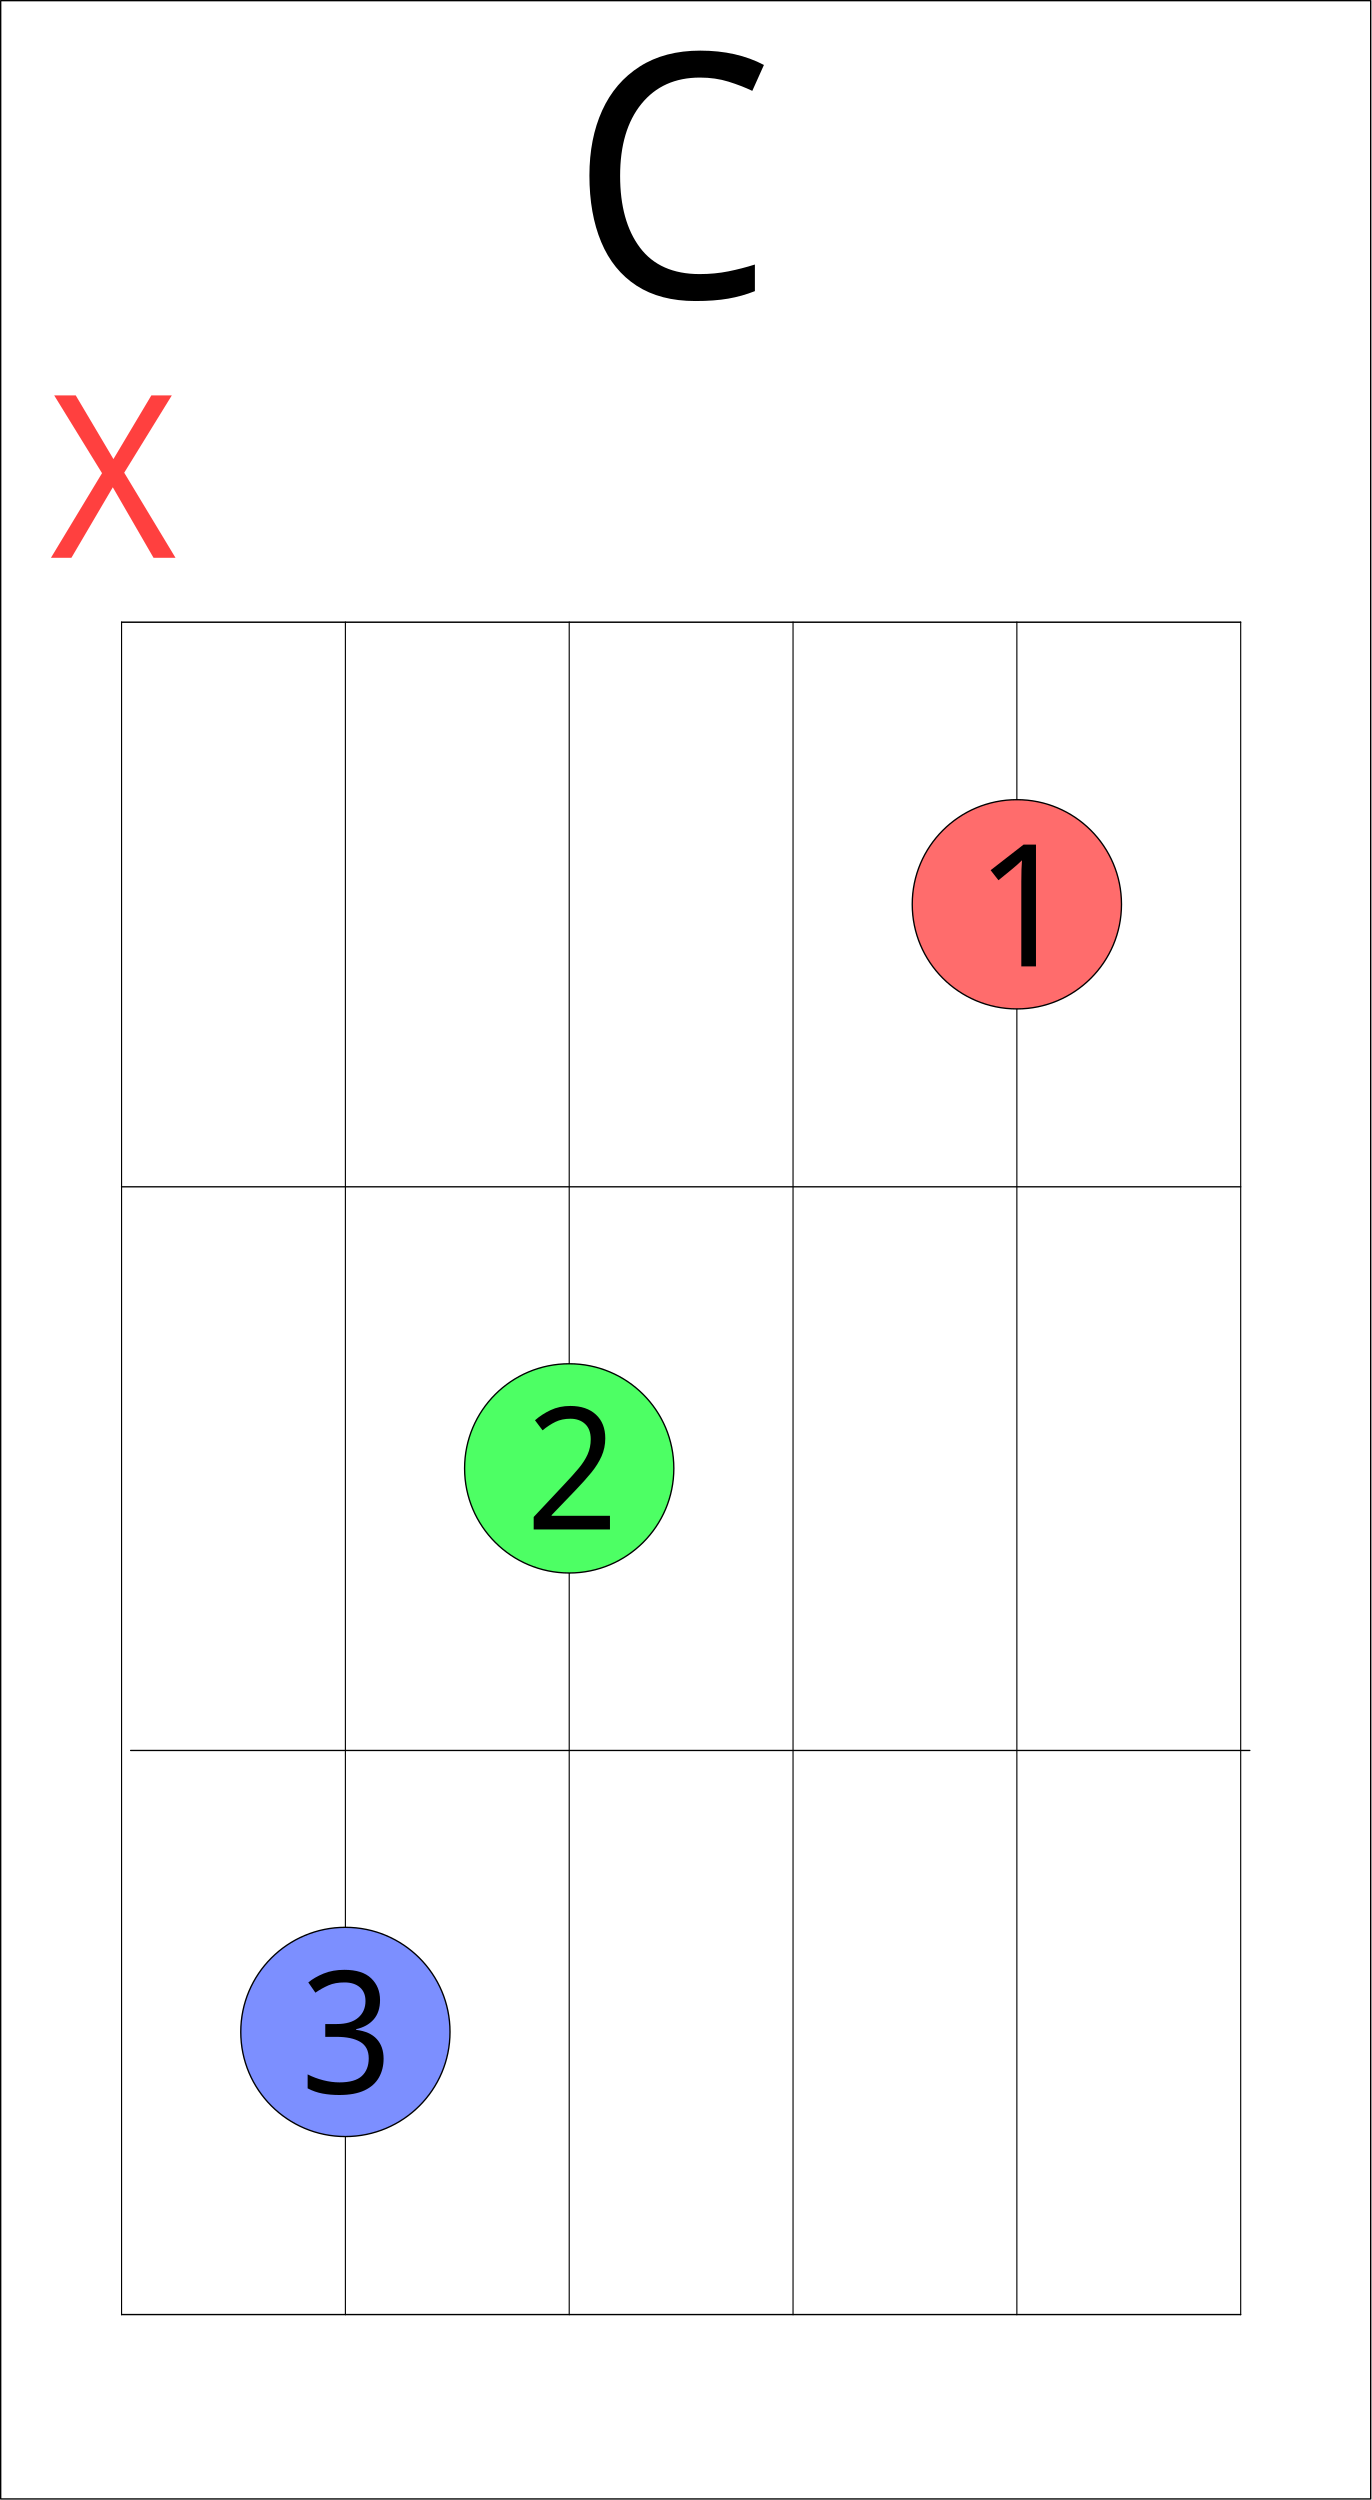
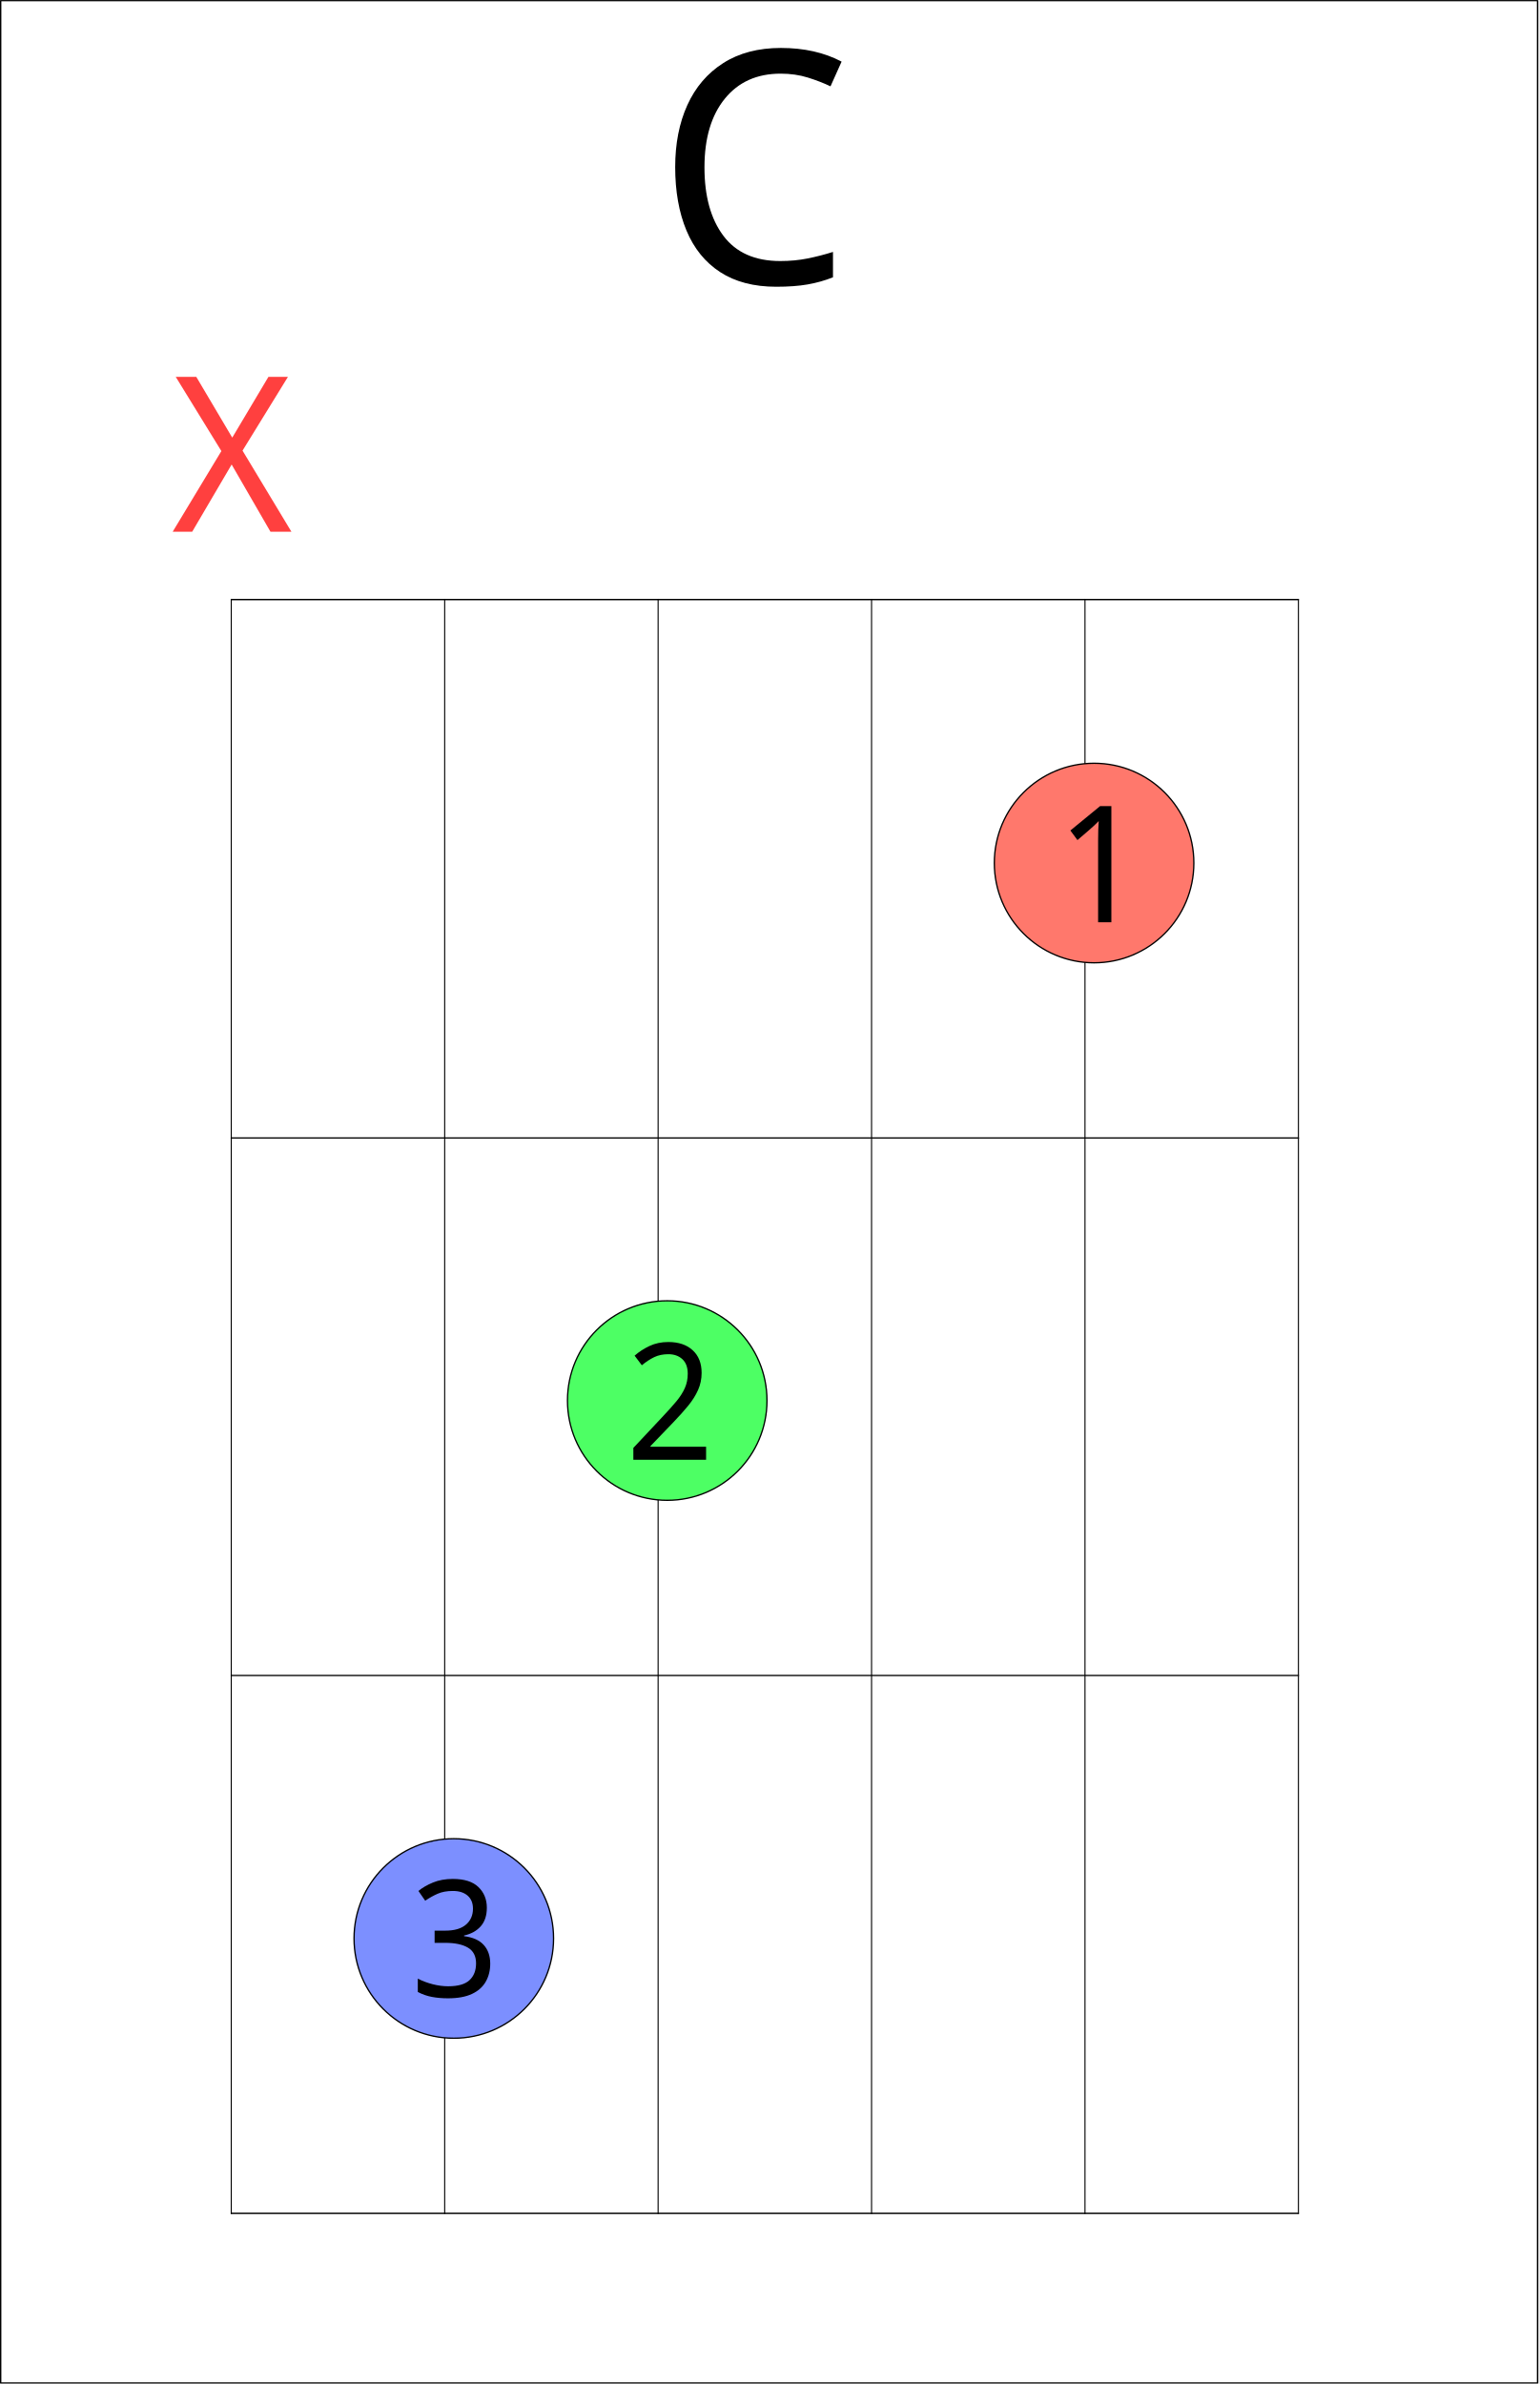
- <svg xmlns="http://www.w3.org/2000/svg" width="100%" height="100%" viewBox="0 0 1005 1832" version="1.1" xml:space="preserve" style="fill-rule:evenodd;clip-rule:evenodd;stroke-linecap:round;stroke-linejoin:round;stroke-miterlimit:1.5;">
-   <g transform="matrix(1,0,0,1,-1216.992,-324.3032)">
-     <g transform="matrix(1.002659,0,0,0.996115,358.5334,294.4734)">
-       <rect x="856.681" y="30.448" width="1001.275" height="1837.849" style="fill:white;stroke:black;stroke-width:1px;" />
+ <svg xmlns="http://www.w3.org/2000/svg" width="100%" height="100%" viewBox="0 0 1183 1832" version="1.1" xml:space="preserve" style="fill-rule:evenodd;clip-rule:evenodd;stroke-linecap:round;stroke-linejoin:round;stroke-miterlimit:1.5;">
+   <g transform="matrix(1,0,0,1,-1121.353,-324.3032)">
+     <g transform="matrix(1.179599,0,0,0.996115,111.3138,294.4734)">
+       <rect x="856.681" y="30.448" width="1001.275" height="1837.849" style="fill:white;stroke:black;stroke-width:0.92px;" />
    </g>
-     <g transform="matrix(0.681948,0,0,0.953327,651.722,334.2693)">
-       <path d="M959.535,467.82L959.535,1768.694" style="fill:none;stroke:black;stroke-width:1.21px;" />
+     <g>
+       <g transform="matrix(0.681948,0,0,0.953327,644.722,339.0475)">
+         <path d="M959.535,467.82L959.535,1768.694" style="fill:none;stroke:black;stroke-width:1.21px;" />
+       </g>
+       <g transform="matrix(0.681948,0,0,0.953327,808.7409,339.0475)">
+         <path d="M959.535,467.82L959.535,1768.694" style="fill:none;stroke:black;stroke-width:1.21px;" />
+       </g>
+       <g transform="matrix(0.681948,0,0,0.953327,972.7597,339.0475)">
+         <path d="M959.535,467.82L959.535,1768.694" style="fill:none;stroke:black;stroke-width:1.21px;" />
+       </g>
+       <g transform="matrix(0.681948,0,0,0.953327,1136.779,339.0475)">
+         <path d="M959.535,467.82L959.535,1768.694" style="fill:none;stroke:black;stroke-width:1.21px;" />
+       </g>
+       <g transform="matrix(0.991923,0,0,0.954545,347.2899,366.3686)">
+         <path d="M1786.306,872.051L959.535,872.051" style="fill:none;stroke:black;stroke-width:1.03px;" />
+       </g>
+       <g transform="matrix(0.991923,0,0,0.954545,347.2899,247.5718)">
+         <path d="M959.535,1429.21L1786.306,1429.21" style="fill:none;stroke:black;stroke-width:1.03px;" />
+       </g>
+       <g transform="matrix(0.681948,0,0,0.953327,1300.797,339.0475)">
+         <path d="M959.535,467.82L959.535,1768.694" style="fill:none;stroke:black;stroke-width:1.21px;" />
+       </g>
+       <g transform="matrix(0.681948,0,0,0.953327,1464.816,339.0475)">
+         <path d="M959.535,467.82L959.535,1768.694" style="fill:none;stroke:black;stroke-width:1.21px;" />
+       </g>
+       <g transform="matrix(0.852435,0,0,0.953327,481.1338,339.0475)">
+         <path d="M959.535,467.82L1921.595,467.82" style="fill:none;stroke:black;stroke-width:1.11px;" />
+       </g>
+       <g transform="matrix(0.852435,0,0,0.953327,481.1338,339.0475)">
+         <path d="M959.535,1768.694L1921.595,1768.694" style="fill:none;stroke:black;stroke-width:1.11px;" />
+       </g>
    </g>
-     <g transform="matrix(0.681948,0,0,0.953327,815.7409,334.2693)">
-       <path d="M959.535,467.82L959.535,1768.694" style="fill:none;stroke:black;stroke-width:1.21px;" />
+     <g transform="matrix(1,0,0,1,-2.767059,0.23582)">
+       <g transform="matrix(1,0,0,1,-309.0081,87.08275)">
+         <circle cx="1945.888" cy="1313.251" r="76.664" style="fill:rgb(77,255,100);stroke:black;stroke-width:1px;" />
+       </g>
+       <g transform="matrix(0.943679,0,0,0.996115,123.4093,721.7501)">
+         <g transform="matrix(125.4875,0,0,125.4875,1639.98,726.9097)">
+                 </g>
+         <text x="1570.19px" y="726.91px" style="font-family:'MicrosoftSansSerif', 'Microsoft Sans Serif', sans-serif;font-size:125.488px;">2</text>
+       </g>
    </g>
-     <g transform="matrix(0.681948,0,0,0.953327,979.7597,334.2693)">
-       <path d="M959.535,467.82L959.535,1768.694" style="fill:none;stroke:black;stroke-width:1.21px;" />
-     </g>
-     <g transform="matrix(0.681948,0,0,0.953327,1143.779,334.2693)">
-       <path d="M959.535,467.82L959.535,1768.694" style="fill:none;stroke:black;stroke-width:1.21px;" />
-     </g>
-     <g transform="matrix(0.991923,0,0,0.954545,354.2899,361.5904)">
-       <path d="M1786.306,872.051L959.535,872.051" style="fill:none;stroke:black;stroke-width:1.03px;" />
-     </g>
-     <g transform="matrix(0.991923,0,0,0.954545,360.9674,242.7936)">
-       <path d="M959.535,1429.21L1786.306,1429.21" style="fill:none;stroke:black;stroke-width:1.03px;" />
-     </g>
-     <g transform="matrix(0.681948,0,0,0.953327,1307.797,334.2693)">
-       <path d="M959.535,467.82L959.535,1768.694" style="fill:none;stroke:black;stroke-width:1.21px;" />
-     </g>
-     <g transform="matrix(0.681948,0,0,0.953327,1471.816,334.2693)">
-       <path d="M959.535,467.82L959.535,1768.694" style="fill:none;stroke:black;stroke-width:1.21px;" />
-     </g>
-     <g transform="matrix(0.852435,0,0,0.953327,488.1338,334.2693)">
-       <path d="M959.535,467.82L1921.595,467.82" style="fill:none;stroke:black;stroke-width:1.11px;" />
-     </g>
-     <g transform="matrix(0.852435,0,0,0.953327,488.1338,334.2693)">
-       <path d="M959.535,1768.694L1921.595,1768.694" style="fill:none;stroke:black;stroke-width:1.11px;" />
-     </g>
-     <g transform="matrix(1,0,0,1,-348.2213,409.319)">
-       <g transform="matrix(1,0,0,1,-127.5727,90.73743)">
+     <g transform="matrix(1,0,0,1,-656.0754,0.280422)">
+       <g transform="matrix(1,0,0,1,180.2814,500.3977)">
        <circle cx="1945.888" cy="1313.251" r="76.664" style="fill:rgb(124,143,255);stroke:black;stroke-width:1px;" />
      </g>
-       <g transform="matrix(0.943679,0,0,0.996115,303.5726,724.872)">
+       <g transform="matrix(0.943679,0,0,0.996115,611.4267,1134.302)">
        <g transform="matrix(125.4875,0,0,125.4875,1639.98,726.9097)">
                </g>
        <text x="1570.19px" y="726.91px" style="font-family:'MicrosoftSansSerif', 'Microsoft Sans Serif', sans-serif;font-size:125.488px;">3</text>
      </g>
    </g>
-     <g transform="matrix(1,0,0,1,-28.16762,-3.884751)">
-       <g transform="matrix(1,0,0,1,-283.6075,90.9675)">
-         <circle cx="1945.888" cy="1313.251" r="76.664" style="fill:rgb(77,255,100);stroke:black;stroke-width:1px;" />
+     <g transform="matrix(1,0,0,1,0,-1)">
+       <g transform="matrix(1,0,0,1,16.26253,-324.7508)">
+         <circle cx="1945.888" cy="1313.251" r="76.664" style="fill:rgb(255,120,108);stroke:black;stroke-width:1px;" />
      </g>
-       <g transform="matrix(0.943679,0,0,0.996115,148.8099,724.872)">
-         <g transform="matrix(125.4875,0,0,125.4875,1639.98,726.9097)">
-                 </g>
-         <text x="1570.19px" y="726.91px" style="font-family:'MicrosoftSansSerif', 'Microsoft Sans Serif', sans-serif;font-size:125.488px;">2</text>
+       <g transform="matrix(1,0,0,1,252.3626,63.61855)">
+         <g transform="matrix(0.94736,0,0,1,88.4897,0)">
+           <g transform="matrix(125,0,0,125,1750.54,970.3835)">
+                     </g>
+           <text x="1681.021px" y="970.384px" style="font-family:'MicrosoftSansSerif', 'Microsoft Sans Serif', sans-serif;font-size:125px;">1</text>
+         </g>
      </g>
    </g>
-     <g transform="matrix(1,0,0,1,-12.37582,28.19887)">
-       <g transform="matrix(1,0,0,1,28.63835,-354.4734)">
-         <circle cx="1945.888" cy="1313.251" r="76.664" style="fill:rgb(255,108,108);stroke:black;stroke-width:1px;" />
-       </g>
-       <g transform="matrix(0.996115,0,0,0.996115,380.0719,280.194)">
-         <g transform="matrix(125.4875,0,0,125.4875,1639.98,726.9097)">
-                 </g>
-         <text x="1570.19px" y="726.91px" style="font-family:'MicrosoftSansSerif', 'Microsoft Sans Serif', sans-serif;font-size:125.488px;">1</text>
-       </g>
+     <g transform="matrix(0.943679,0,0,0.996115,792.3671,338.2186)">
+       <g transform="matrix(250.9751,0,0,250.9751,1064.397,204.7234)">
+             </g>
+       <text x="883.151px" y="204.723px" style="font-family:'MicrosoftSansSerif', 'Microsoft Sans Serif', sans-serif;font-size:250.975px;">C</text>
    </g>
-     <g transform="matrix(0.943679,0,0,0.996115,424.3824,304.9025)">
+     <g transform="matrix(0.943679,0,0,0.996115,424.1025,304.7845)">
      <g transform="matrix(167.3167,0,0,167.3167,990.4101,429.8032)">
            </g>
      <text x="878.811px" y="429.803px" style="font-family:'MicrosoftSansSerif', 'Microsoft Sans Serif', sans-serif;font-size:167.317px;fill:rgb(255,64,63);">X</text>
    </g>
-     <g transform="matrix(0.943679,0,0,0.996115,801.0513,338.468)">
-       <g transform="matrix(250.9751,0,0,250.9751,1064.397,204.7234)">
-             </g>
-       <text x="883.151px" y="204.723px" style="font-family:'MicrosoftSansSerif', 'Microsoft Sans Serif', sans-serif;font-size:250.975px;">C</text>
-     </g>
  </g>
</svg>
